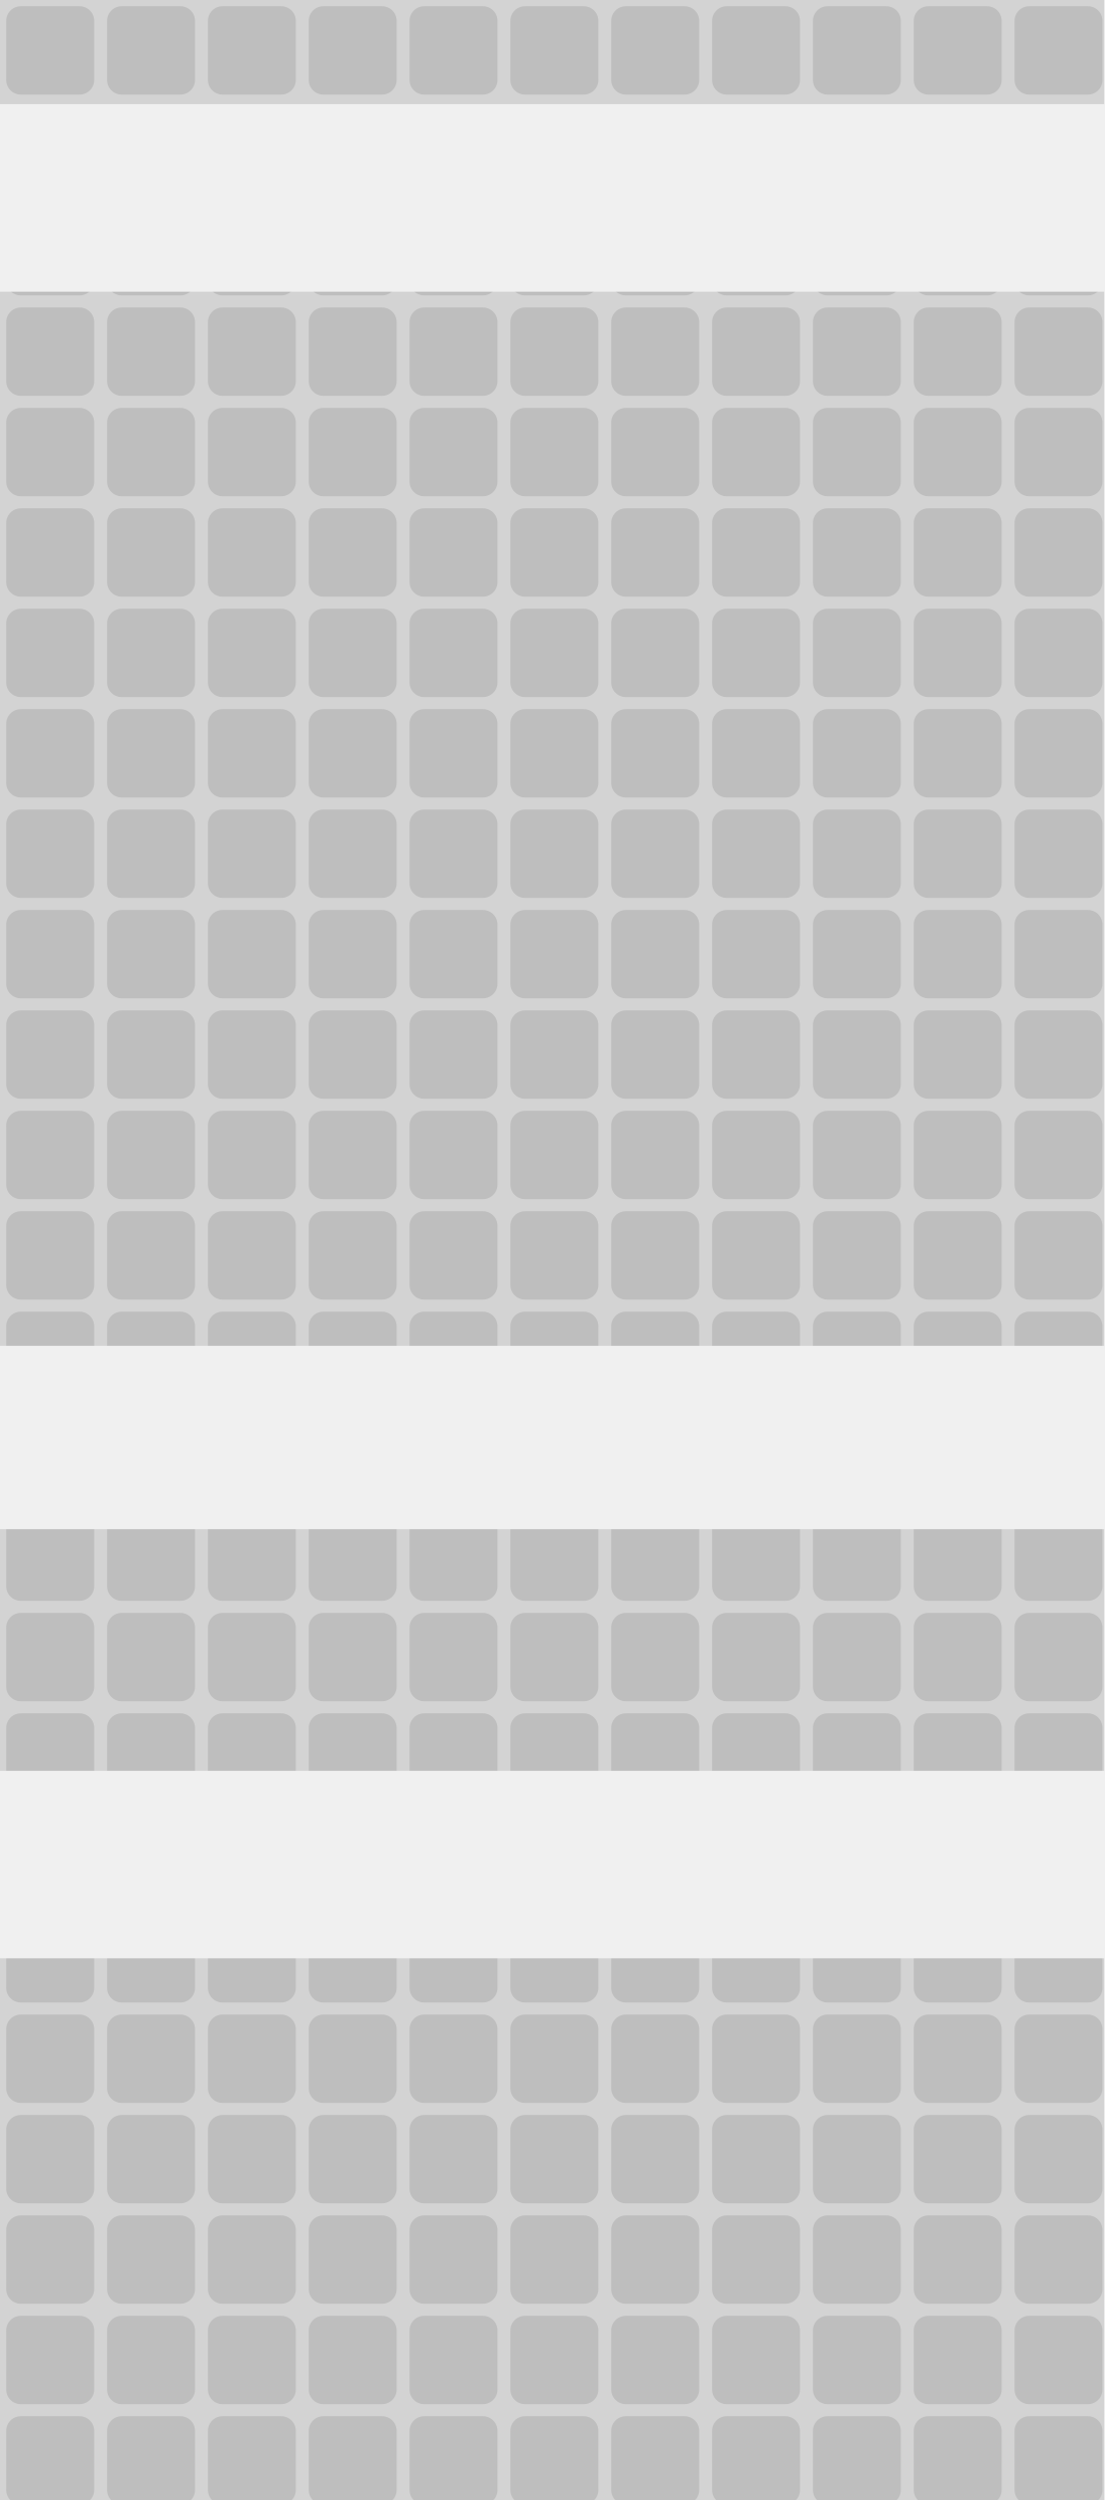
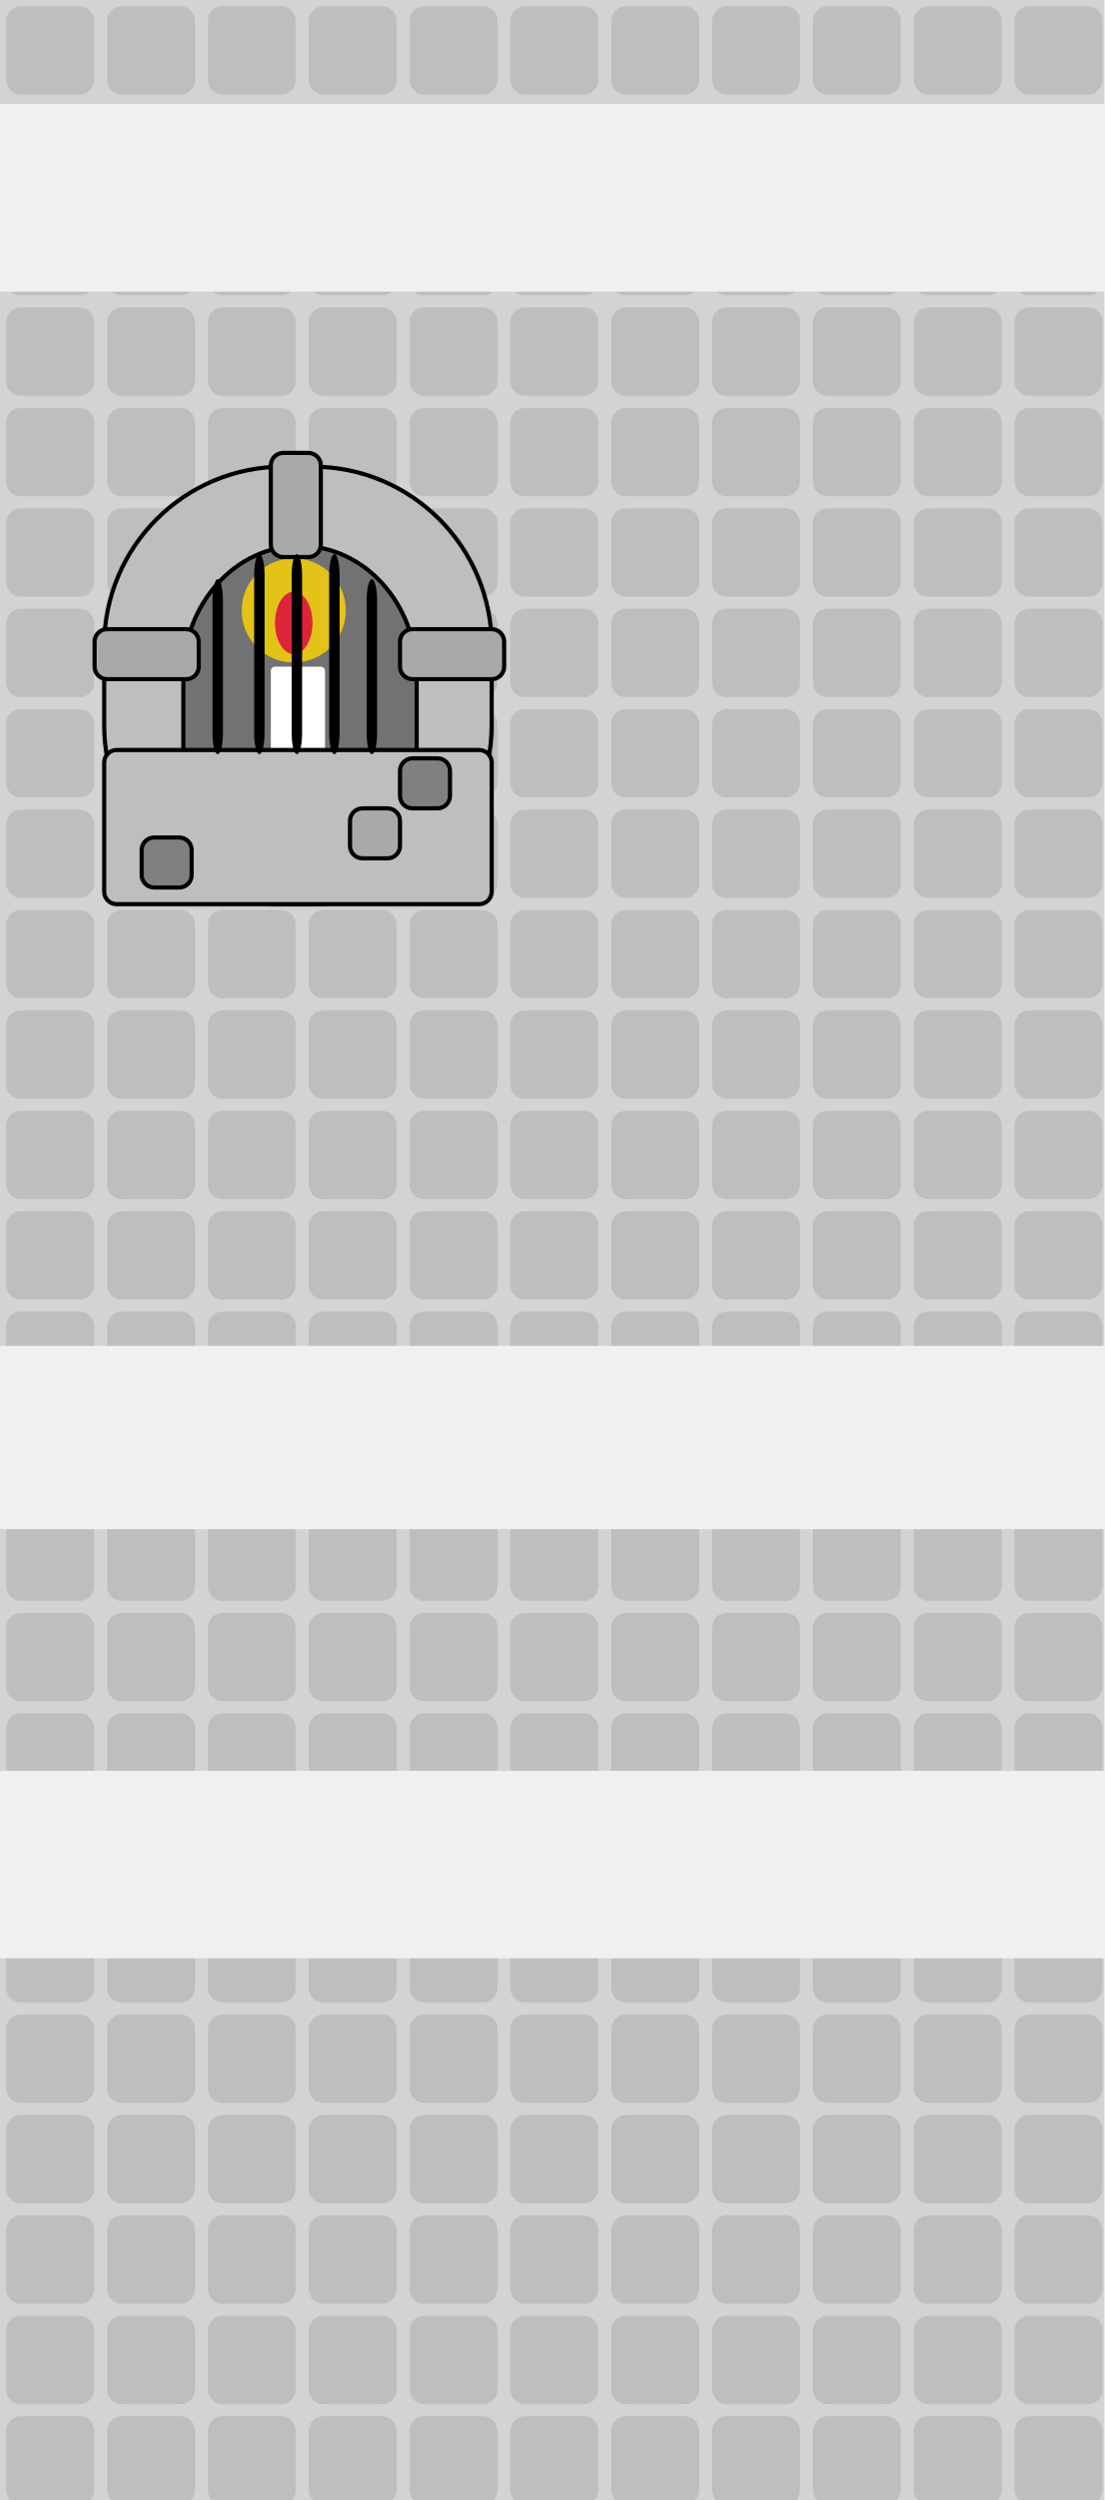
<svg xmlns="http://www.w3.org/2000/svg" width="265" height="600" class="cover6">
  <defs>
+     <pattern id="windowPattern" patternUnits="userSpaceOnUse" x="22" y="108" width="150" height="160">
+       <rect width="93" height="105" x="3" y="4" fill="#bebebe" rx="43" stroke="black" />
+       <rect width="56" height="83" x="22" y="23" rx="31" stroke="black" fill="url(#redBricks)" />
+       <rect width="56" height="83" x="22" y="23" rx="31" opacity=".4" />
+       <rect width="13" height="22" x="43" y="52" rx="1" fill="white" />
+       <rect width="25" height="25" x="36" y="26" rx="15" fill="gold" opacity=".8" />
+       <rect width="9" height="15" x="44" y="34" rx="15" fill="crimson" opacity=".9" />
+       <rect width="93" height="37" x="3" y="72" fill="#bebebe" rx="3" stroke="black" />
+       <rect width="12" height="25" x="43" y=".7" fill="darkgrey" rx="3" stroke="black" />
+       <rect width="25" height="12" x=".7" y="43" fill="darkgrey" rx="3" stroke="black" />
+       <rect width="25" height="12" x="74" y="43" fill="darkgrey" rx="3" stroke="black" />
+       <rect width="12" height="12" x="74" y="74" fill="grey" rx="3" stroke="black" />
+       <rect width="12" height="12" x="62" y="86" fill="darkgrey" rx="3" stroke="black" />
+       <rect width="12" height="12" x="12" y="93" fill="grey" rx="3" stroke="black" />
+       <rect width="2.5" height="42" x="29" y="31" rx="5" />
+       <rect width="2.5" height="48" x="39" y="25" rx="5" />
+       <rect width="2.5" height="48" x="48" y="25" rx="5" />
+       <rect width="2.5" height="48" x="57" y="25" rx="5" />
+       <rect width="2.5" height="42" x="66" y="31" rx="5" />
+     </pattern>
    <pattern id="floorPattern" patternUnits="userSpaceOnUse" x="0" y="0" height="24.1" width="24.2">
      <rect width="25" height="25" x="0" y="0" fill="lightgrey" />
      <rect width="24.1" height="24.2" x="0" y="0" rx="5" fill="rgb(190, 190, 190)" stroke="lightgrey" stroke-width="3" />
    </pattern>
  </defs>
  <rect width="265" height="25" x="0" y="0" fill="url(#floorPattern)" />
  <rect width="265" height="45" x="0" y="25" opacity="0" />
  <rect width="265" height="253" x="0" y="70" fill="url(#floorPattern)" />
  <rect width="265" height="45" x="0" y="320" opacity="0" />
  <rect width="265" height="58" x="0" y="367" fill="url(#floorPattern)" />
  <rect width="265" height="45" x="0" y="425" opacity="0" />
  <rect width="265" height="130" x="0" y="470" fill="url(#floorPattern)" />
+   <rect width="150" height="160" x="0" y="70" fill="url(#windowPattern)" />
</svg>
